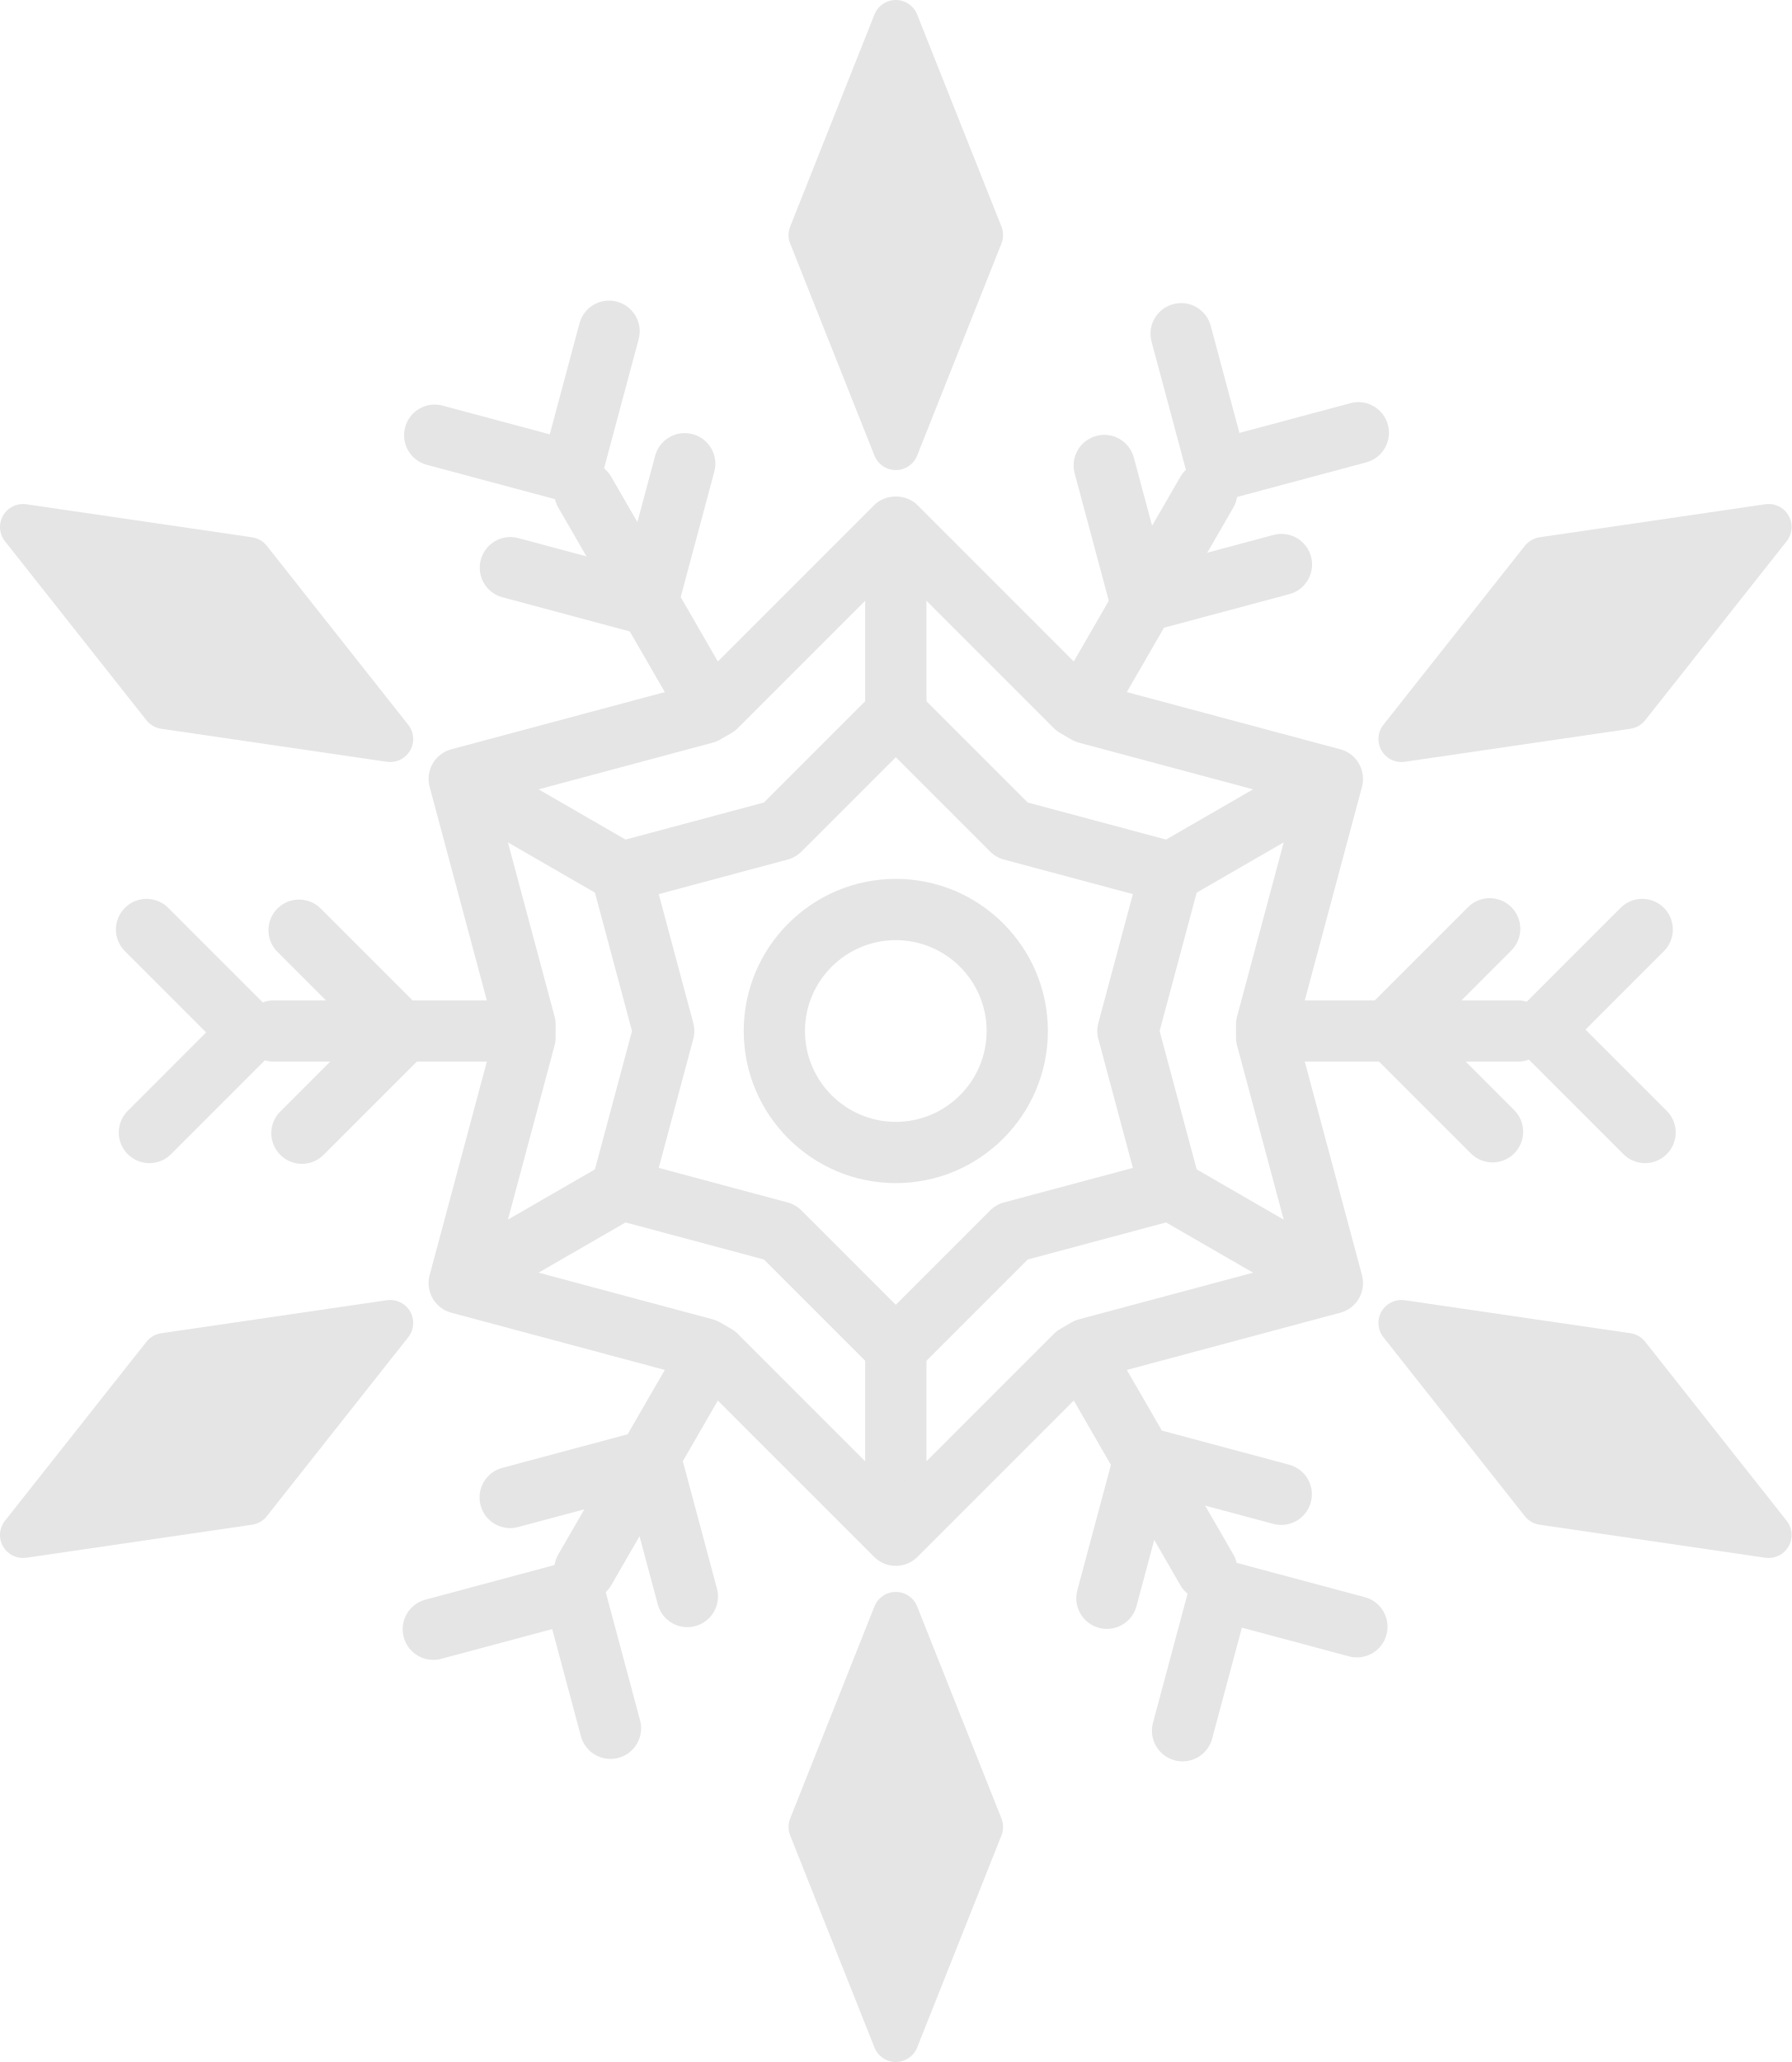
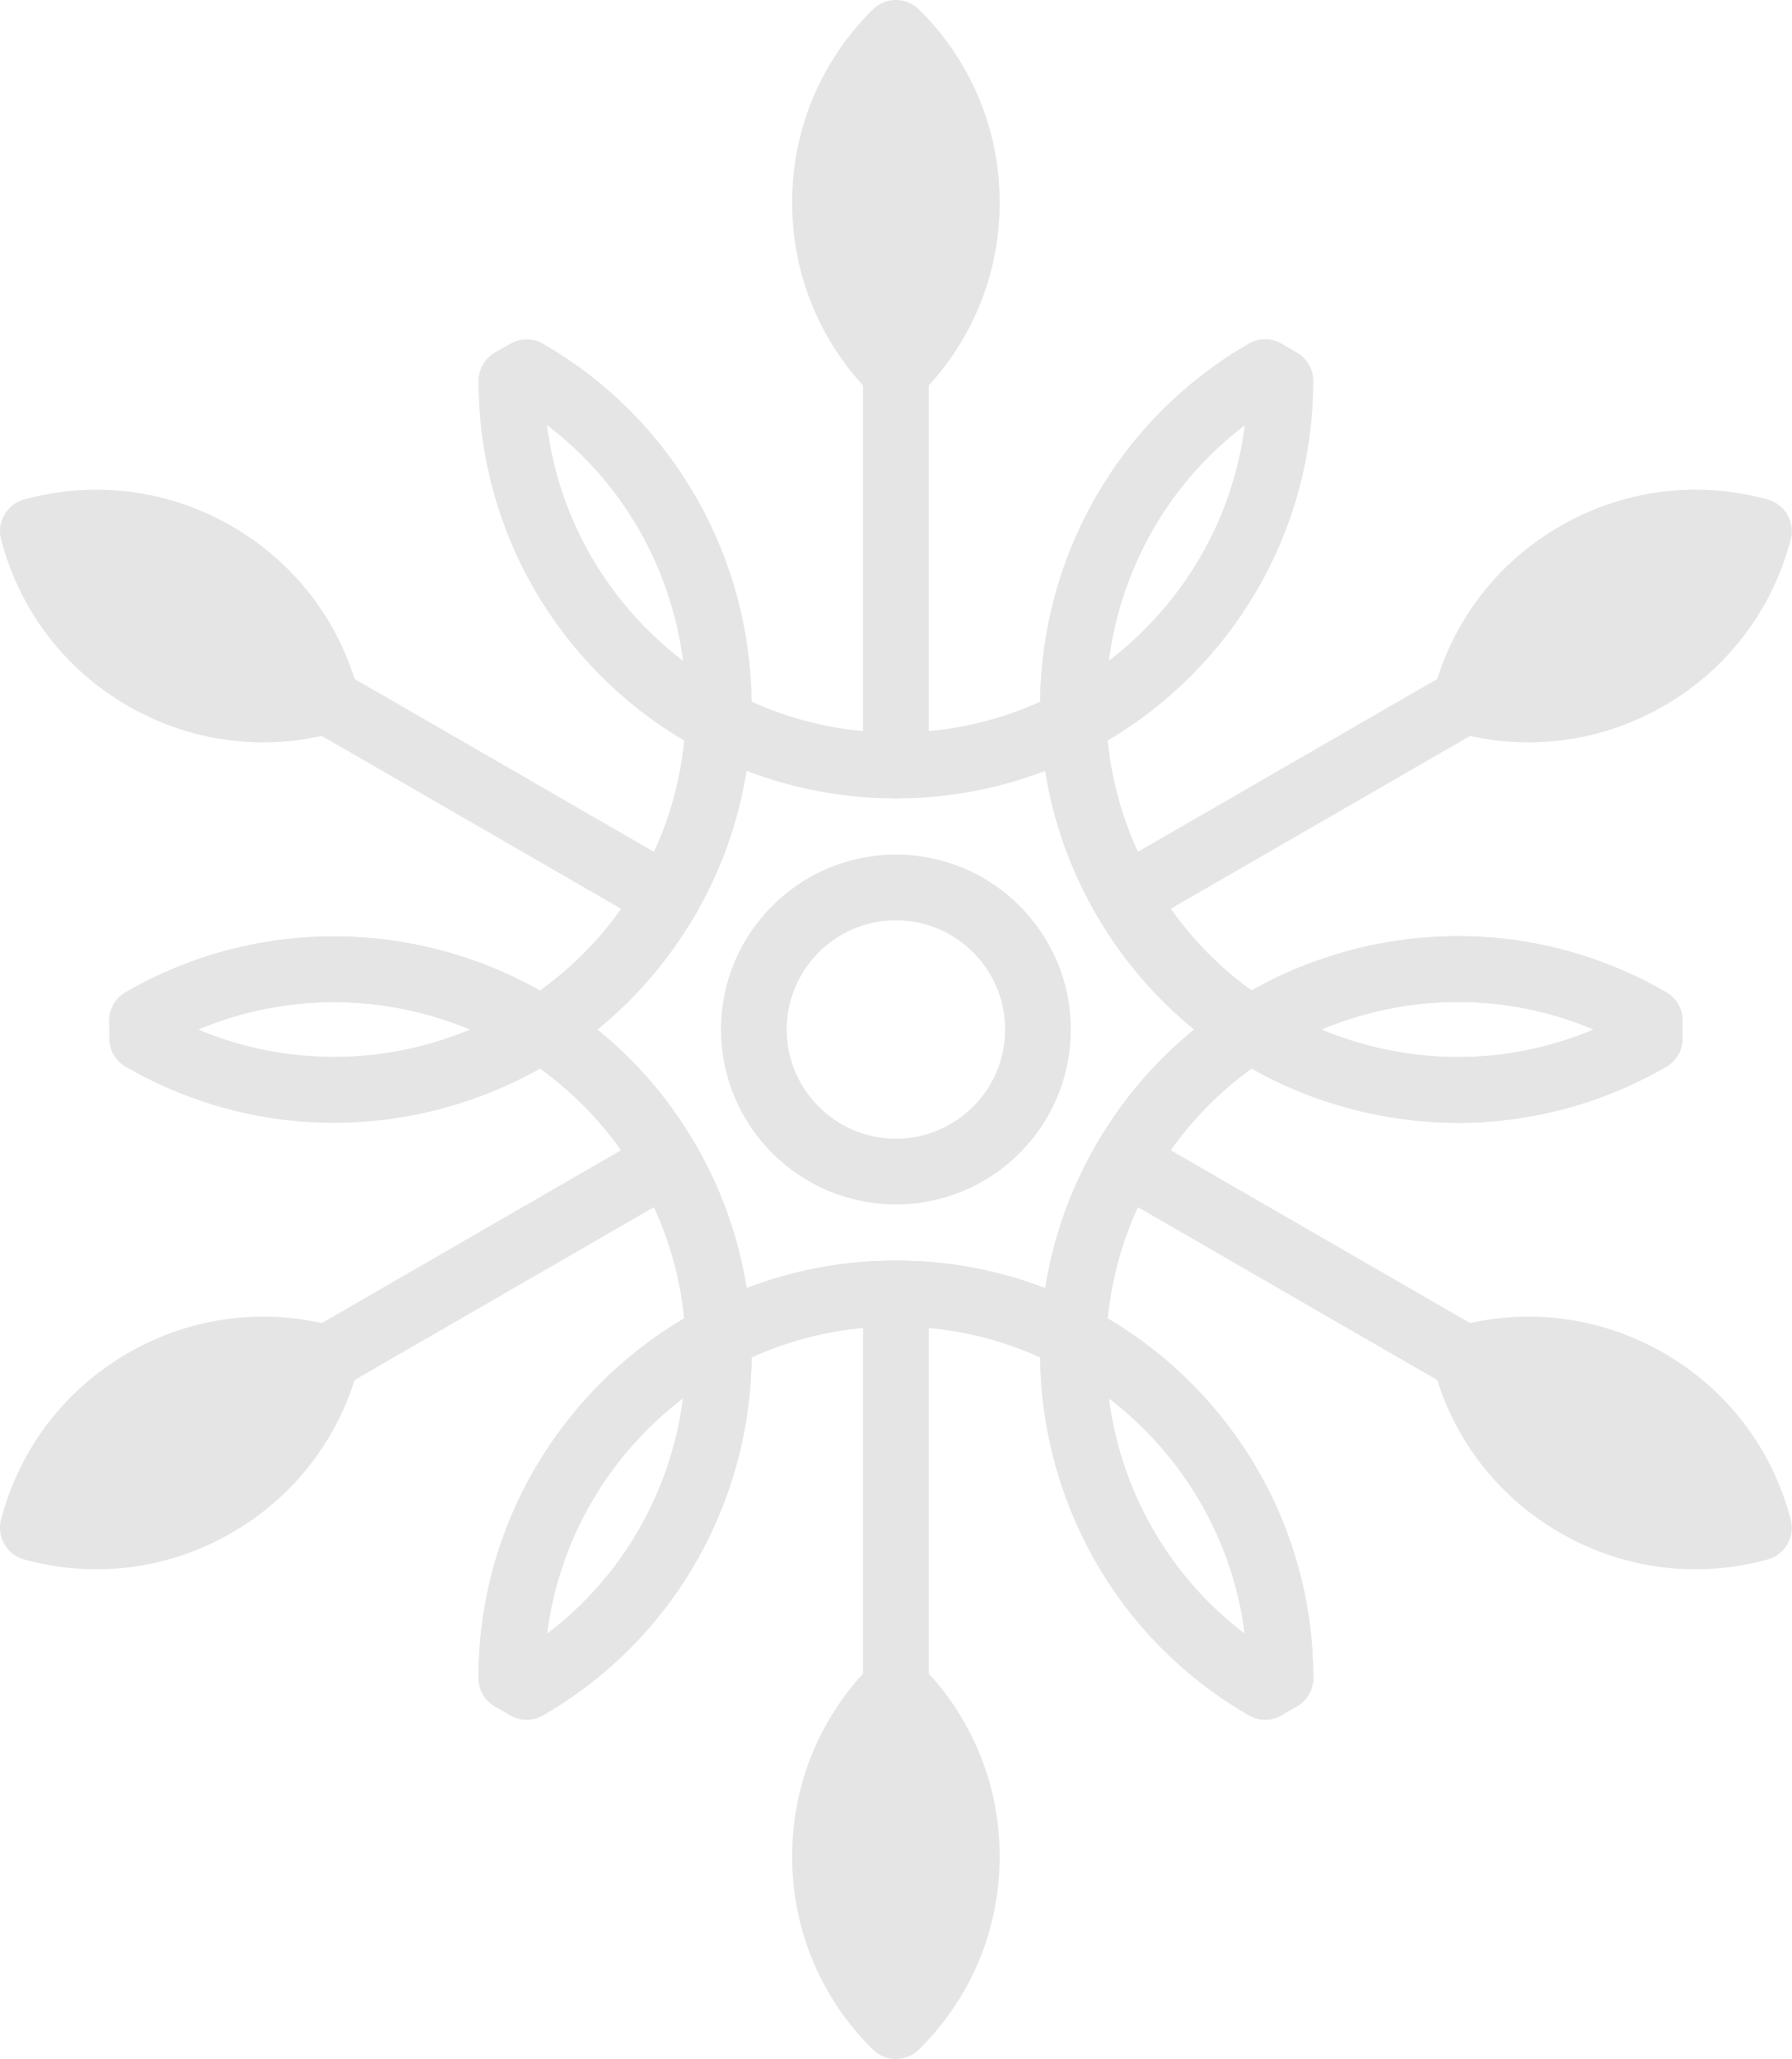
- <svg xmlns="http://www.w3.org/2000/svg" id="_Ð ÐµÐ¶Ð¸Ð¼_Ð¸Ð·Ð¾Ð»ÑÑ†Ð¸Ð¸" data-name="Ð ÐµÐ¶Ð¸Ð¼ Ð¸Ð·Ð¾Ð»ÑÑ†Ð¸Ð¸" viewBox="0 0 253.895 292.165">
+ <svg xmlns="http://www.w3.org/2000/svg" id="_Ð ÐµÐ¶Ð¸Ð¼_Ð¸Ð·Ð¾Ð»ÑÑ†Ð¸Ð¸" data-name="Ð ÐµÐ¶Ð¸Ð¼ Ð¸Ð·Ð¾Ð»ÑÑ†Ð¸Ð¸" viewBox="0 0 236.593 271.85">
  <defs>
    <style>
            .cls-1 {
            fill: #e5e5e5;
            }
        </style>
  </defs>
-   <path class="cls-1" d="m126.947,167.637c-11.884,0-21.553-9.669-21.553-21.554s9.669-21.554,21.553-21.554,21.554,9.669,21.554,21.554c0,11.885-9.668,21.554-21.554,21.554Zm0-34.427c-7.097,0-12.872,5.775-12.872,12.873s5.775,12.873,12.872,12.873,12.873-5.775,12.873-12.873-5.774-12.873-12.873-12.873Z" />
-   <path class="cls-1" d="m126.947,105.493c-2.397,0-4.341-1.944-4.341-4.341v-25.837c0-2.397,1.943-4.341,4.341-4.341s4.341,1.943,4.341,4.341v25.837c0,2.397-1.943,4.341-4.341,4.341Z" />
-   <path class="cls-1" d="m88.033,127.959c-.737,0-1.483-.188-2.166-.583l-22.375-12.918c-2.076-1.199-2.787-3.853-1.589-5.929,1.198-2.075,3.853-2.789,5.929-1.589l22.375,12.918c2.076,1.199,2.787,3.853,1.589,5.929-.804,1.393-2.263,2.172-3.763,2.172Z" />
-   <path class="cls-1" d="m65.666,185.809c-1.501,0-2.96-.779-3.763-2.171-1.199-2.076-.487-4.731,1.589-5.929l22.375-12.918c2.077-1.201,4.733-.486,5.929,1.589,1.199,2.076.487,4.731-1.589,5.929l-22.375,12.918c-.684.394-1.43.582-2.166.582Z" />
-   <path class="cls-1" d="m126.947,221.19c-2.397,0-4.341-1.944-4.341-4.341v-25.836c0-2.397,1.943-4.341,4.341-4.341s4.341,1.944,4.341,4.341v25.836c0,2.398-1.943,4.341-4.341,4.341Z" />
-   <path class="cls-1" d="m188.23,185.809c-.737,0-1.482-.188-2.166-.583l-22.375-12.918c-2.076-1.198-2.787-3.853-1.589-5.929,1.197-2.075,3.853-2.789,5.929-1.589l22.375,12.918c2.076,1.199,2.787,3.853,1.589,5.929-.803,1.393-2.262,2.172-3.763,2.172Z" />
-   <path class="cls-1" d="m165.864,127.959c-1.501,0-2.96-.779-3.763-2.171-1.199-2.076-.488-4.731,1.589-5.929l22.375-12.918c2.077-1.201,4.732-.486,5.929,1.589,1.199,2.076.488,4.731-1.589,5.929l-22.375,12.918c-.684.395-1.43.582-2.166.582Z" />
-   <path class="cls-1" d="m126.947,221.868c-1.111,0-2.221-.424-3.069-1.272l-25.065-25.064-.622-.359-34.239-9.175c-2.316-.62-3.69-3-3.069-5.316l9.174-34.239v-.718l-9.174-34.239c-.621-2.316.753-4.696,3.069-5.316l34.239-9.175.622-.359,25.065-25.065c1.628-1.628,4.51-1.628,6.138,0l25.066,25.065.622.359,34.239,9.175c2.316.62,3.69,3,3.069,5.316l-9.174,34.239v.718l9.174,34.239c.621,2.316-.753,4.696-3.069,5.316l-34.239,9.175-.622.359-25.066,25.064c-.846.848-1.958,1.272-3.069,1.272Zm-56.555-43.132l30.598,8.199c.367.098.719.244,1.047.433l1.612.931c.328.19.63.422.899.69l22.4,22.399,22.401-22.399c.268-.269.57-.5.899-.69l1.612-.931c.328-.19.68-.336,1.047-.433l30.598-8.199-8.198-30.599c-.099-.367-.148-.744-.148-1.123v-1.861c0-.379.05-.757.148-1.123l8.198-30.599-30.598-8.199c-.367-.098-.719-.244-1.047-.433l-1.612-.93c-.328-.19-.63-.422-.899-.69l-22.401-22.4-22.4,22.4c-.268.268-.57.5-.899.69l-1.612.93c-.328.19-.68.336-1.047.433l-30.598,8.199,8.198,30.599c.099.367.148.744.148,1.123v1.861c0,.379-.05.757-.148,1.123l-8.198,30.599Z" />
-   <path class="cls-1" d="m126.947,195.355h0c-1.151,0-2.255-.458-3.069-1.272l-15.623-15.624-21.342-5.718c-2.316-.62-3.69-3-3.069-5.316l5.718-21.342-5.718-21.342c-.621-2.315.753-4.696,3.069-5.316l21.342-5.718,15.623-15.624c1.628-1.628,4.51-1.628,6.138,0l15.624,15.624,21.342,5.718c2.316.62,3.69,3,3.069,5.316l-5.718,21.342,5.718,21.342c.621,2.316-.754,4.696-3.069,5.316l-21.342,5.718-15.624,15.624c-.813.814-1.918,1.272-3.069,1.272Zm-33.594-29.875l18.272,4.896c.737.197,1.407.584,1.946,1.123l13.376,13.376,13.377-13.376c.538-.539,1.209-.926,1.946-1.123l18.272-4.896-4.895-18.273c-.198-.735-.198-1.511,0-2.247l4.895-18.273-18.272-4.896c-.737-.197-1.407-.584-1.946-1.123l-13.377-13.376-13.376,13.376c-.538.539-1.209.926-1.946,1.123l-18.272,4.896,4.895,18.273c.198.735.198,1.511,0,2.247l-4.895,18.273Z" />
+   <path class="cls-1" d="m118.297,159.025c-12.737,0-23.099-10.362-23.099-23.099s10.362-23.1,23.099-23.1,23.099,10.363,23.099,23.1-10.362,23.099-23.099,23.099Zm0-37.518c-7.95,0-14.418,6.469-14.418,14.419s6.468,14.418,14.418,14.418,14.418-6.468,14.418-14.418c0-7.951-6.468-14.419-14.418-14.419Z" />
+   <path class="cls-1" d="m69.538,227.048c-1.501,0-2.96-.779-3.763-2.172-1.199-2.076-.487-4.731,1.589-5.929,22.172-12.802,29.797-41.255,16.995-63.428-12.803-22.171-41.254-29.795-63.427-16.995-2.077,1.2-4.732.487-5.929-1.589-1.199-2.076-.487-4.731,1.589-5.929,26.313-15.197,60.089-6.148,75.285,20.172,15.196,26.319,6.146,60.092-20.172,75.286-.684.396-1.43.584-2.167.584Z" />
+   <path class="cls-1" d="m169.068,225.886c-2.397,0-4.341-1.944-4.341-4.341,0-25.602-20.828-46.432-46.431-46.432s-46.432,20.829-46.432,46.432c0,2.397-1.944,4.341-4.341,4.341s-4.341-1.944-4.341-4.341c0-30.389,24.724-55.113,55.113-55.113s55.112,24.724,55.112,55.113c.002,2.398-1.942,4.341-4.339,4.341Z" />
+   <path class="cls-1" d="m167.055,227.048c-.736,0-1.482-.188-2.166-.583-26.318-15.195-35.367-48.969-20.173-75.286,7.361-12.749,19.247-21.869,33.467-25.679,14.224-3.809,29.071-1.854,41.82,5.506,2.077,1.199,2.787,3.853,1.59,5.929-1.202,2.074-3.851,2.79-5.93,1.589-10.74-6.199-23.255-7.845-35.232-4.638-11.979,3.21-21.994,10.893-28.193,21.634-12.802,22.172-5.178,50.626,16.994,63.428,2.077,1.199,2.787,3.853,1.59,5.929-.808,1.392-2.267,2.171-3.767,2.171Z" />
+   <path class="cls-1" d="m192.535,148.252c-4.788,0-9.605-.63-14.353-1.901-14.22-3.81-26.106-12.93-33.467-25.679-15.193-26.318-6.144-60.091,20.173-75.285,2.073-1.203,4.729-.487,5.93,1.589,1.198,2.076.488,4.731-1.59,5.929-22.172,12.802-29.796,41.255-16.994,63.427,6.2,10.741,16.214,18.424,28.193,21.634,11.982,3.208,24.491,1.563,35.232-4.638,2.073-1.205,4.729-.487,5.93,1.589,1.198,2.076.487,4.731-1.59,5.929-8.488,4.902-17.913,7.406-27.464,7.406Z" />
+   <path class="cls-1" d="m167.059,227.047c-.75,0-1.499-.194-2.17-.582-17.488-10.097-27.352-28.397-27.543-47.261-5.816-2.627-12.264-4.09-19.049-4.09s-13.234,1.462-19.05,4.09c-.192,18.866-10.055,37.165-27.543,47.261-1.344.776-2.999.776-4.341,0l-2.009-1.16c-1.344-.776-2.17-2.208-2.17-3.759,0-20.205,10.927-37.904,27.184-47.498-.652-6.45-2.671-12.747-6.009-18.529-3.386-5.864-7.867-10.71-13.036-14.431-4.014,2.265-8.342,4.038-12.911,5.262-14.223,3.811-29.071,1.855-41.821-5.506-1.343-.775-2.17-2.208-2.17-3.759v-2.32c0-1.55.828-2.984,2.17-3.759,17.485-10.096,38.265-9.49,54.701-.223,5.183-3.723,9.674-8.577,13.067-14.453s5.351-12.193,5.983-18.543c-16.242-9.598-27.158-27.289-27.158-47.483,0-1.551.828-2.984,2.171-3.76l2.009-1.159c1.342-.774,2.996-.775,4.34,0,17.488,10.096,27.351,28.396,27.543,47.26,5.816,2.627,12.264,4.089,19.05,4.089s13.233-1.462,19.049-4.089c.193-18.865,10.055-37.163,27.543-47.26,1.344-.775,2.997-.776,4.341,0l2.009,1.159c1.342.776,2.17,2.208,2.17,3.76,0,20.194-10.915,37.885-27.157,47.484.632,6.35,2.59,12.666,5.983,18.542,3.332,5.771,7.764,10.659,13.009,14.445,4.023-2.272,8.357-4.049,12.937-5.276,14.224-3.809,29.071-1.854,41.82,5.506,1.344.775,2.17,2.208,2.17,3.759v2.32c0,1.55-.827,2.983-2.17,3.759-12.749,7.361-27.602,9.314-41.82,5.506-4.58-1.227-8.915-3.004-12.937-5.276-5.246,3.786-9.678,8.674-13.009,14.445-3.393,5.876-5.352,12.192-5.983,18.542,16.24,9.599,27.157,27.291,27.157,47.484,0,1.55-.827,2.983-2.17,3.759l-2.009,1.16c-.672.39-1.421.584-2.171.584Zm-76.842-42.458c-9.686,7.378-16.396,18.471-17.988,31.134,8.196-6.197,14.066-14.886,16.768-24.971.547-2.041.954-4.099,1.22-6.163Zm56.188.023c1.554,12.063,7.8,23.403,17.958,31.106-1.59-12.649-8.289-23.73-17.958-31.106Zm-67.522-48.669c5.093,4.125,9.526,9.23,12.994,15.236,3.473,6.014,5.679,12.417,6.702,18.9,6.125-2.355,12.774-3.646,19.719-3.646s13.591,1.291,19.716,3.646c1.024-6.482,3.23-12.885,6.702-18.9,3.421-5.925,7.819-11.065,12.974-15.253-5.155-4.189-9.553-9.329-12.974-15.254-3.472-6.014-5.678-12.417-6.702-18.9-6.125,2.355-12.772,3.646-19.716,3.646s-13.593-1.291-19.719-3.646c-1.023,6.482-3.229,12.886-6.702,18.9-3.426,5.932-7.831,11.079-12.994,15.271Zm95.565-.018c1.929.807,3.925,1.489,5.981,2.04,10.087,2.702,20.551,1.961,30.012-2.039-9.464-4.004-19.927-4.741-30.012-2.04-2.056.551-4.053,1.232-5.981,2.039Zm-148.286,0c11.749,4.946,24.696,4.684,35.917,0-11.224-4.689-24.167-4.948-35.917,0ZM164.363,56.134c-10.157,7.701-16.403,19.044-17.958,31.105,9.671-7.377,16.368-18.456,17.958-31.105Zm-92.133,0c1.591,12.648,8.288,23.728,17.957,31.105-1.553-12.061-7.801-23.403-17.957-31.105Z" />
+   <path class="cls-1" d="m118.297,105.418c-2.397,0-4.341-1.944-4.341-4.341v-51.932c0-2.397,1.944-4.341,4.341-4.341s4.341,1.944,4.341,4.341v51.932c0,2.397-1.944,4.341-4.341,4.341Z" />
+   <path class="cls-1" d="m88.113,122.843c-.737,0-1.483-.188-2.166-.583l-44.975-25.966c-1.393-.804-2.171-2.264-2.171-3.764,0-.736.189-1.482.583-2.165,1.198-2.076,3.853-2.79,5.929-1.589l44.975,25.966c1.393.804,2.171,2.264,2.171,3.764,0,.735-.189,1.481-.583,2.165-.803,1.393-2.262,2.172-3.763,2.172Z" />
+   <path class="cls-1" d="m43.147,183.658c-1.501,0-2.959-.779-3.763-2.171-.394-.683-.582-1.43-.583-2.165,0-1.501.779-2.96,2.171-3.764l44.975-25.967c2.075-1.201,4.73-.487,5.929,1.589.394.684.583,1.43.583,2.165,0,1.501-.779,2.96-2.171,3.764l-44.975,25.967c-.683.394-1.429.582-2.166.582Z" />
+   <path class="cls-1" d="m118.297,227.047c-2.397,0-4.341-1.944-4.341-4.341v-51.933c0-2.397,1.944-4.341,4.341-4.341s4.341,1.944,4.341,4.341v51.933c0,2.397-1.944,4.341-4.341,4.341Z" />
+   <path class="cls-1" d="m193.447,183.658c-.736,0-1.482-.188-2.166-.583l-44.976-25.967c-1.393-.804-2.172-2.264-2.17-3.764,0-.735.187-1.482.581-2.165,1.2-2.075,3.849-2.792,5.93-1.589l44.976,25.967c1.393.804,2.173,2.264,2.17,3.764,0,.735-.186,1.482-.581,2.165-.805,1.393-2.264,2.172-3.764,2.172Z" />
  <g>
-     <path class="cls-1" d="m129.973,2.053c-.493-1.239-1.691-2.053-3.026-2.053s-2.533.814-3.026,2.053l-11.943,30.048c-.306.773-.306,1.633,0,2.406l11.943,30.047c.493,1.239,1.691,2.053,3.026,2.053s2.533-.814,3.026-2.053l11.944-30.047c.306-.773.306-1.633,0-2.406l-11.944-30.048Z" />
-     <path class="cls-1" d="m37.804,77.331c-.515-.652-1.26-1.082-2.082-1.203l-31.994-4.68c-1.311-.186-2.624.44-3.291,1.594-.668,1.155-.562,2.601.265,3.647l20.05,25.366c.515.652,1.26,1.082,2.082,1.203l31.994,4.681c.158.022.316.034.473.034,1.151,0,2.231-.611,2.818-1.628.668-1.155.563-2.601-.265-3.647l-20.05-25.367Z" />
-     <path class="cls-1" d="m54.829,184.228l-31.994,4.68c-.822.121-1.567.551-2.082,1.203L.703,215.478c-.828,1.046-.933,2.492-.265,3.647.587,1.017,1.667,1.628,2.818,1.628.157,0,.315-.012.473-.034l31.994-4.681c.822-.121,1.567-.551,2.082-1.203l20.05-25.366c.827-1.046.933-2.492.265-3.647-.668-1.157-1.978-1.783-3.291-1.594Z" />
-     <path class="cls-1" d="m129.973,227.611c-.493-1.239-1.691-2.053-3.026-2.053s-2.533.814-3.026,2.053l-11.942,30.048c-.306.773-.306,1.633,0,2.406l11.943,30.047c.493,1.239,1.691,2.053,3.026,2.053s2.533-.814,3.026-2.053l11.944-30.047c.306-.773.306-1.633,0-2.406l-11.945-30.048Z" />
-     <path class="cls-1" d="m233.144,190.11c-.515-.652-1.26-1.082-2.082-1.203l-31.994-4.68c-1.314-.182-2.624.44-3.291,1.594-.668,1.155-.562,2.601.265,3.647l20.05,25.366c.515.652,1.26,1.082,2.082,1.203l31.993,4.681c.158.022.316.034.473.034,1.151,0,2.231-.612,2.818-1.628.668-1.155.563-2.599-.265-3.647l-20.049-25.367Z" />
-     <path class="cls-1" d="m198.595,107.972c.157,0,.315-.012.473-.034l31.994-4.681c.822-.121,1.567-.551,2.082-1.203l20.049-25.366c.828-1.046.932-2.491.265-3.647-.668-1.156-1.979-1.786-3.29-1.594l-31.993,4.68c-.822.121-1.567.551-2.082,1.203l-20.05,25.367c-.828,1.046-.932,2.492-.265,3.647.586,1.018,1.666,1.628,2.817,1.628Z" />
+     <path class="cls-1" d="m148.48,122.843c-1.501,0-2.959-.779-3.764-2.171-.394-.684-.581-1.43-.581-2.165-.002-1.501.778-2.96,2.17-3.764l44.976-25.966c2.081-1.203,4.731-.486,5.93,1.589.394.684.581,1.43.581,2.165.002,1.501-.778,2.96-2.17,3.764l-44.976,25.966c-.685.395-1.431.582-2.166.582Z" />
+     <g>
+       <path class="cls-1" d="m115.245,1.254c-6.868,6.791-10.651,15.843-10.651,25.489s3.783,18.698,10.651,25.489c.846.836,1.949,1.254,3.052,1.254s2.206-.417,3.052-1.254c6.868-6.791,10.651-15.843,10.651-25.489s-3.783-18.698-10.651-25.489c-1.691-1.672-4.413-1.672-6.104,0Z" />
+       <path class="cls-1" d="m30.594,69.467c-8.354-4.822-18.083-6.073-27.4-3.519-2.293.628-3.654,2.985-3.052,5.285,2.446,9.345,8.394,17.147,16.748,21.97,5.519,3.188,11.641,4.814,17.847,4.814,3.185,0,6.392-.429,9.552-1.295,2.294-.628,3.655-2.985,3.052-5.285-2.445-9.345-8.394-17.147-16.747-21.97Z" />
+       <path class="cls-1" d="m44.291,175.13c-9.316-2.555-19.048-1.306-27.4,3.519-8.354,4.822-14.302,12.624-16.748,21.968-.602,2.3.759,4.657,3.052,5.285,3.16.867,6.366,1.295,9.551,1.295,6.205,0,12.328-1.627,17.848-4.815,8.353-4.823,14.301-12.625,16.747-21.967.604-2.3-.757-4.657-3.05-5.285Z" />
+       <path class="cls-1" d="m115.246,219.619c-6.869,6.79-10.653,15.841-10.653,25.488s3.783,18.698,10.651,25.489c.846.836,1.949,1.254,3.052,1.254s2.206-.418,3.052-1.254c6.868-6.791,10.651-15.843,10.651-25.489s-3.783-18.698-10.652-25.488c-1.688-1.672-4.412-1.672-6.101,0Z" />
+       <path class="cls-1" d="m219.703,178.649c-8.355-4.825-18.09-6.075-27.399-3.519-2.293.628-3.654,2.985-3.052,5.286,2.446,9.343,8.393,17.144,16.746,21.967,5.521,3.188,11.642,4.815,17.848,4.815,3.186,0,6.395-.428,9.552-1.295,2.293-.628,3.654-2.985,3.052-5.286-2.445-9.345-8.394-17.147-16.747-21.968Z" />
+       <path class="cls-1" d="m192.304,96.722c3.16.866,6.365,1.294,9.55,1.294,6.206,0,12.329-1.627,17.848-4.813,8.353-4.823,14.302-12.625,16.748-21.969.602-2.301-.759-4.658-3.052-5.286-9.311-2.555-19.042-1.306-27.401,3.519-8.353,4.824-14.3,12.626-16.746,21.97-.601,2.299.76,4.656,3.053,5.285Z" />
+     </g>
  </g>
-   <path class="cls-1" d="m80.975,71.198c-.376,0-.754-.049-1.123-.148l-19.37-5.191c-2.315-.62-3.69-3-3.069-5.316.62-2.317,2.997-3.696,5.316-3.069l15.178,4.066,4.215-15.727c.619-2.318,3.001-3.699,5.316-3.069,2.316.62,3.69,3,3.069,5.316l-5.338,19.92c-.298,1.113-1.025,2.06-2.022,2.636-.668.385-1.417.582-2.172.582Z" />
-   <path class="cls-1" d="m21.17,164.805c-1.111,0-2.222-.424-3.069-1.272-1.696-1.694-1.696-4.444,0-6.138l11.11-11.111-11.512-11.513c-1.696-1.695-1.696-4.444,0-6.138,1.693-1.696,4.445-1.696,6.138,0l14.582,14.582c1.696,1.695,1.696,4.444,0,6.138l-14.18,14.18c-.847.848-1.958,1.272-3.069,1.272Z" />
-   <path class="cls-1" d="m86.511,249.222c-1.916,0-3.67-1.279-4.189-3.218l-4.067-15.178-15.728,4.214c-2.318.625-4.696-.754-5.316-3.069-.621-2.315.753-4.696,3.069-5.316l19.92-5.338c1.112-.302,2.297-.144,3.294.434.997.575,1.724,1.524,2.022,2.635l5.191,19.371c.621,2.316-.753,4.696-3.069,5.316-.377.101-.755.149-1.127.149Z" />
-   <path class="cls-1" d="m167.587,249.569c-.372,0-.75-.048-1.126-.149-2.316-.62-3.69-3-3.069-5.316l5.338-19.919c.62-2.317,2.997-3.698,5.316-3.069l19.37,5.19c2.316.62,3.69,3,3.069,5.316-.621,2.316-3.005,3.689-5.316,3.069l-15.178-4.066-4.215,15.727c-.519,1.938-2.273,3.217-4.189,3.217Z" />
-   <path class="cls-1" d="m233.128,164.805c-1.111,0-2.222-.424-3.069-1.272l-14.582-14.582c-1.696-1.695-1.696-4.444,0-6.138l14.18-14.181c1.693-1.696,4.445-1.696,6.138,0,1.696,1.695,1.696,4.443,0,6.138l-11.11,11.111,11.512,11.513c1.695,1.694,1.695,4.444,0,6.138-.847.849-1.959,1.273-3.069,1.273Z" />
-   <path class="cls-1" d="m172.57,70.998c-1.916,0-3.67-1.279-4.189-3.218l-5.191-19.37c-.621-2.316.754-4.696,3.069-5.316,2.313-.625,4.696.752,5.316,3.069l4.067,15.178,15.728-4.214c2.312-.631,4.695.753,5.316,3.069s-.753,4.696-3.069,5.316l-19.92,5.337c-.377.101-.755.149-1.127.149Z" />
-   <path class="cls-1" d="m91.699,89.969c-.372,0-.75-.048-1.127-.149l-19.37-5.19c-2.315-.62-3.69-3-3.069-5.316.62-2.317,2.998-3.701,5.316-3.069l15.178,4.066,4.215-15.727c.62-2.317,2.996-3.696,5.316-3.069,2.315.62,3.69,3,3.069,5.316l-5.338,19.919c-.52,1.94-2.274,3.219-4.19,3.219Z" />
-   <path class="cls-1" d="m42.787,164.905c-1.111,0-2.222-.424-3.069-1.272-1.696-1.695-1.696-4.444,0-6.138l11.11-11.112-11.513-11.513c-1.696-1.695-1.696-4.444,0-6.138,1.694-1.696,4.443-1.696,6.138,0l14.583,14.582c.814.814,1.272,1.918,1.272,3.069s-.458,2.255-1.272,3.069l-14.18,14.18c-.847.849-1.959,1.273-3.069,1.273Z" />
-   <path class="cls-1" d="m97.406,230.551c-1.916,0-3.67-1.279-4.189-3.218l-4.067-15.178-15.728,4.214c-2.315.626-4.696-.753-5.316-3.069-.621-2.315.753-4.696,3.069-5.316l19.92-5.337c2.312-.625,4.695.752,5.316,3.069l5.191,19.37c.621,2.316-.753,4.696-3.069,5.316-.377.102-.755.149-1.127.149Z" />
-   <path class="cls-1" d="m156.865,230.799c-.372,0-.75-.048-1.127-.149-2.316-.62-3.69-3-3.069-5.316l5.338-19.92c.298-1.113,1.025-2.06,2.022-2.636.995-.577,2.179-.733,3.294-.433l19.37,5.191c2.315.62,3.69,3,3.069,5.316-.62,2.315-3.008,3.692-5.316,3.069l-15.178-4.066-4.215,15.727c-.518,1.938-2.272,3.217-4.188,3.217Z" />
-   <path class="cls-1" d="m211.512,164.704c-1.111,0-2.221-.424-3.069-1.272l-14.583-14.582c-.814-.814-1.272-1.918-1.272-3.069s.458-2.255,1.272-3.069l14.18-14.179c1.696-1.696,4.445-1.696,6.138,0,1.696,1.694,1.696,4.443,0,6.138l-11.11,11.11,11.513,11.513c1.696,1.695,1.696,4.444,0,6.138-.847.848-1.958,1.272-3.069,1.272Z" />
-   <path class="cls-1" d="m161.677,89.668c-.756,0-1.505-.197-2.17-.582-.997-.575-1.724-1.524-2.022-2.636l-5.191-19.371c-.621-2.316.754-4.696,3.069-5.316,2.31-.625,4.696.753,5.316,3.069l4.067,15.178,15.728-4.214c2.314-.624,4.696.752,5.316,3.069.621,2.316-.753,4.696-3.069,5.316l-19.92,5.338c-.37.1-.747.149-1.124.149Z" />
-   <path class="cls-1" d="m98.613,101.341c-1.501,0-2.96-.779-3.763-2.171l-15.739-27.262c-1.199-2.076-.487-4.731,1.589-5.929,2.075-1.202,4.731-.487,5.929,1.589l15.739,27.262c1.199,2.076.487,4.731-1.589,5.929-.683.394-1.429.582-2.166.582Z" />
-   <path class="cls-1" d="m70.27,150.424h-31.479c-2.397,0-4.341-1.944-4.341-4.341s1.944-4.341,4.341-4.341h31.479c2.397,0,4.341,1.944,4.341,4.341s-1.944,4.341-4.341,4.341Z" />
-   <path class="cls-1" d="m82.865,226.771c-.737,0-1.483-.188-2.166-.583-2.076-1.199-2.787-3.853-1.589-5.929l15.739-27.262c1.197-2.076,3.854-2.788,5.929-1.589,2.076,1.199,2.787,3.853,1.589,5.929l-15.739,27.262c-.803,1.393-2.262,2.172-3.763,2.172Z" />
-   <path class="cls-1" d="m171.031,226.771c-1.501,0-2.96-.779-3.763-2.171l-15.739-27.262c-1.199-2.076-.487-4.731,1.589-5.929,2.076-1.2,4.732-.488,5.929,1.589l15.739,27.262c1.198,2.076.487,4.731-1.589,5.929-.684.394-1.43.582-2.166.582Z" />
-   <path class="cls-1" d="m215.104,150.424h-31.479c-2.397,0-4.341-1.944-4.341-4.341s1.944-4.341,4.341-4.341h31.479c2.397,0,4.341,1.944,4.341,4.341,0,2.397-1.943,4.341-4.341,4.341Z" />
-   <path class="cls-1" d="m155.283,101.341c-.737,0-1.483-.188-2.166-.583-2.076-1.199-2.787-3.853-1.589-5.929l15.739-27.262c1.198-2.076,3.852-2.79,5.929-1.589,2.076,1.199,2.787,3.853,1.589,5.929l-15.739,27.262c-.803,1.393-2.262,2.172-3.763,2.172Z" />
</svg>
